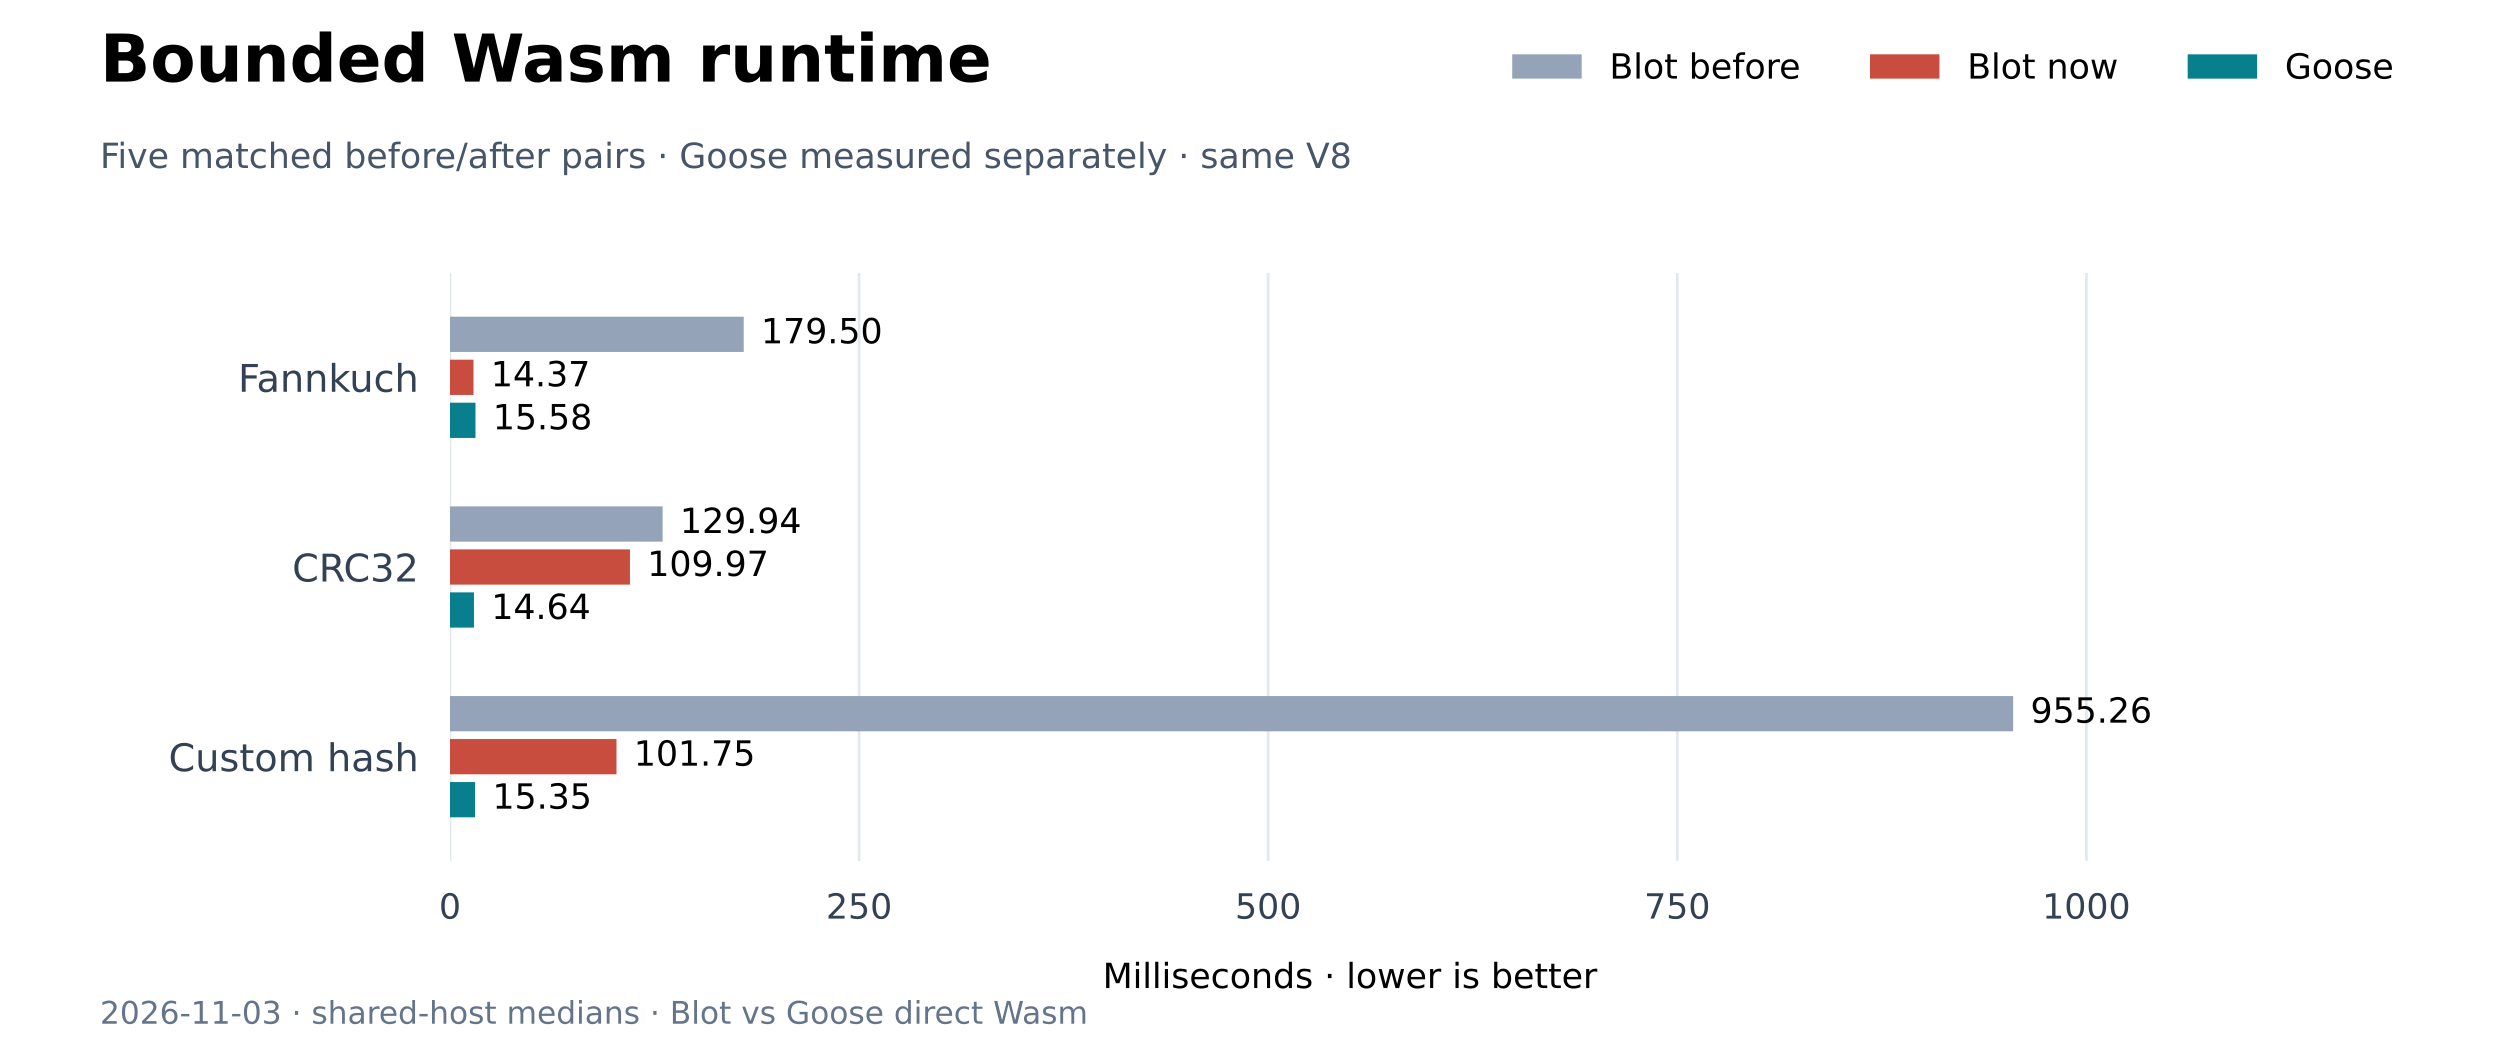
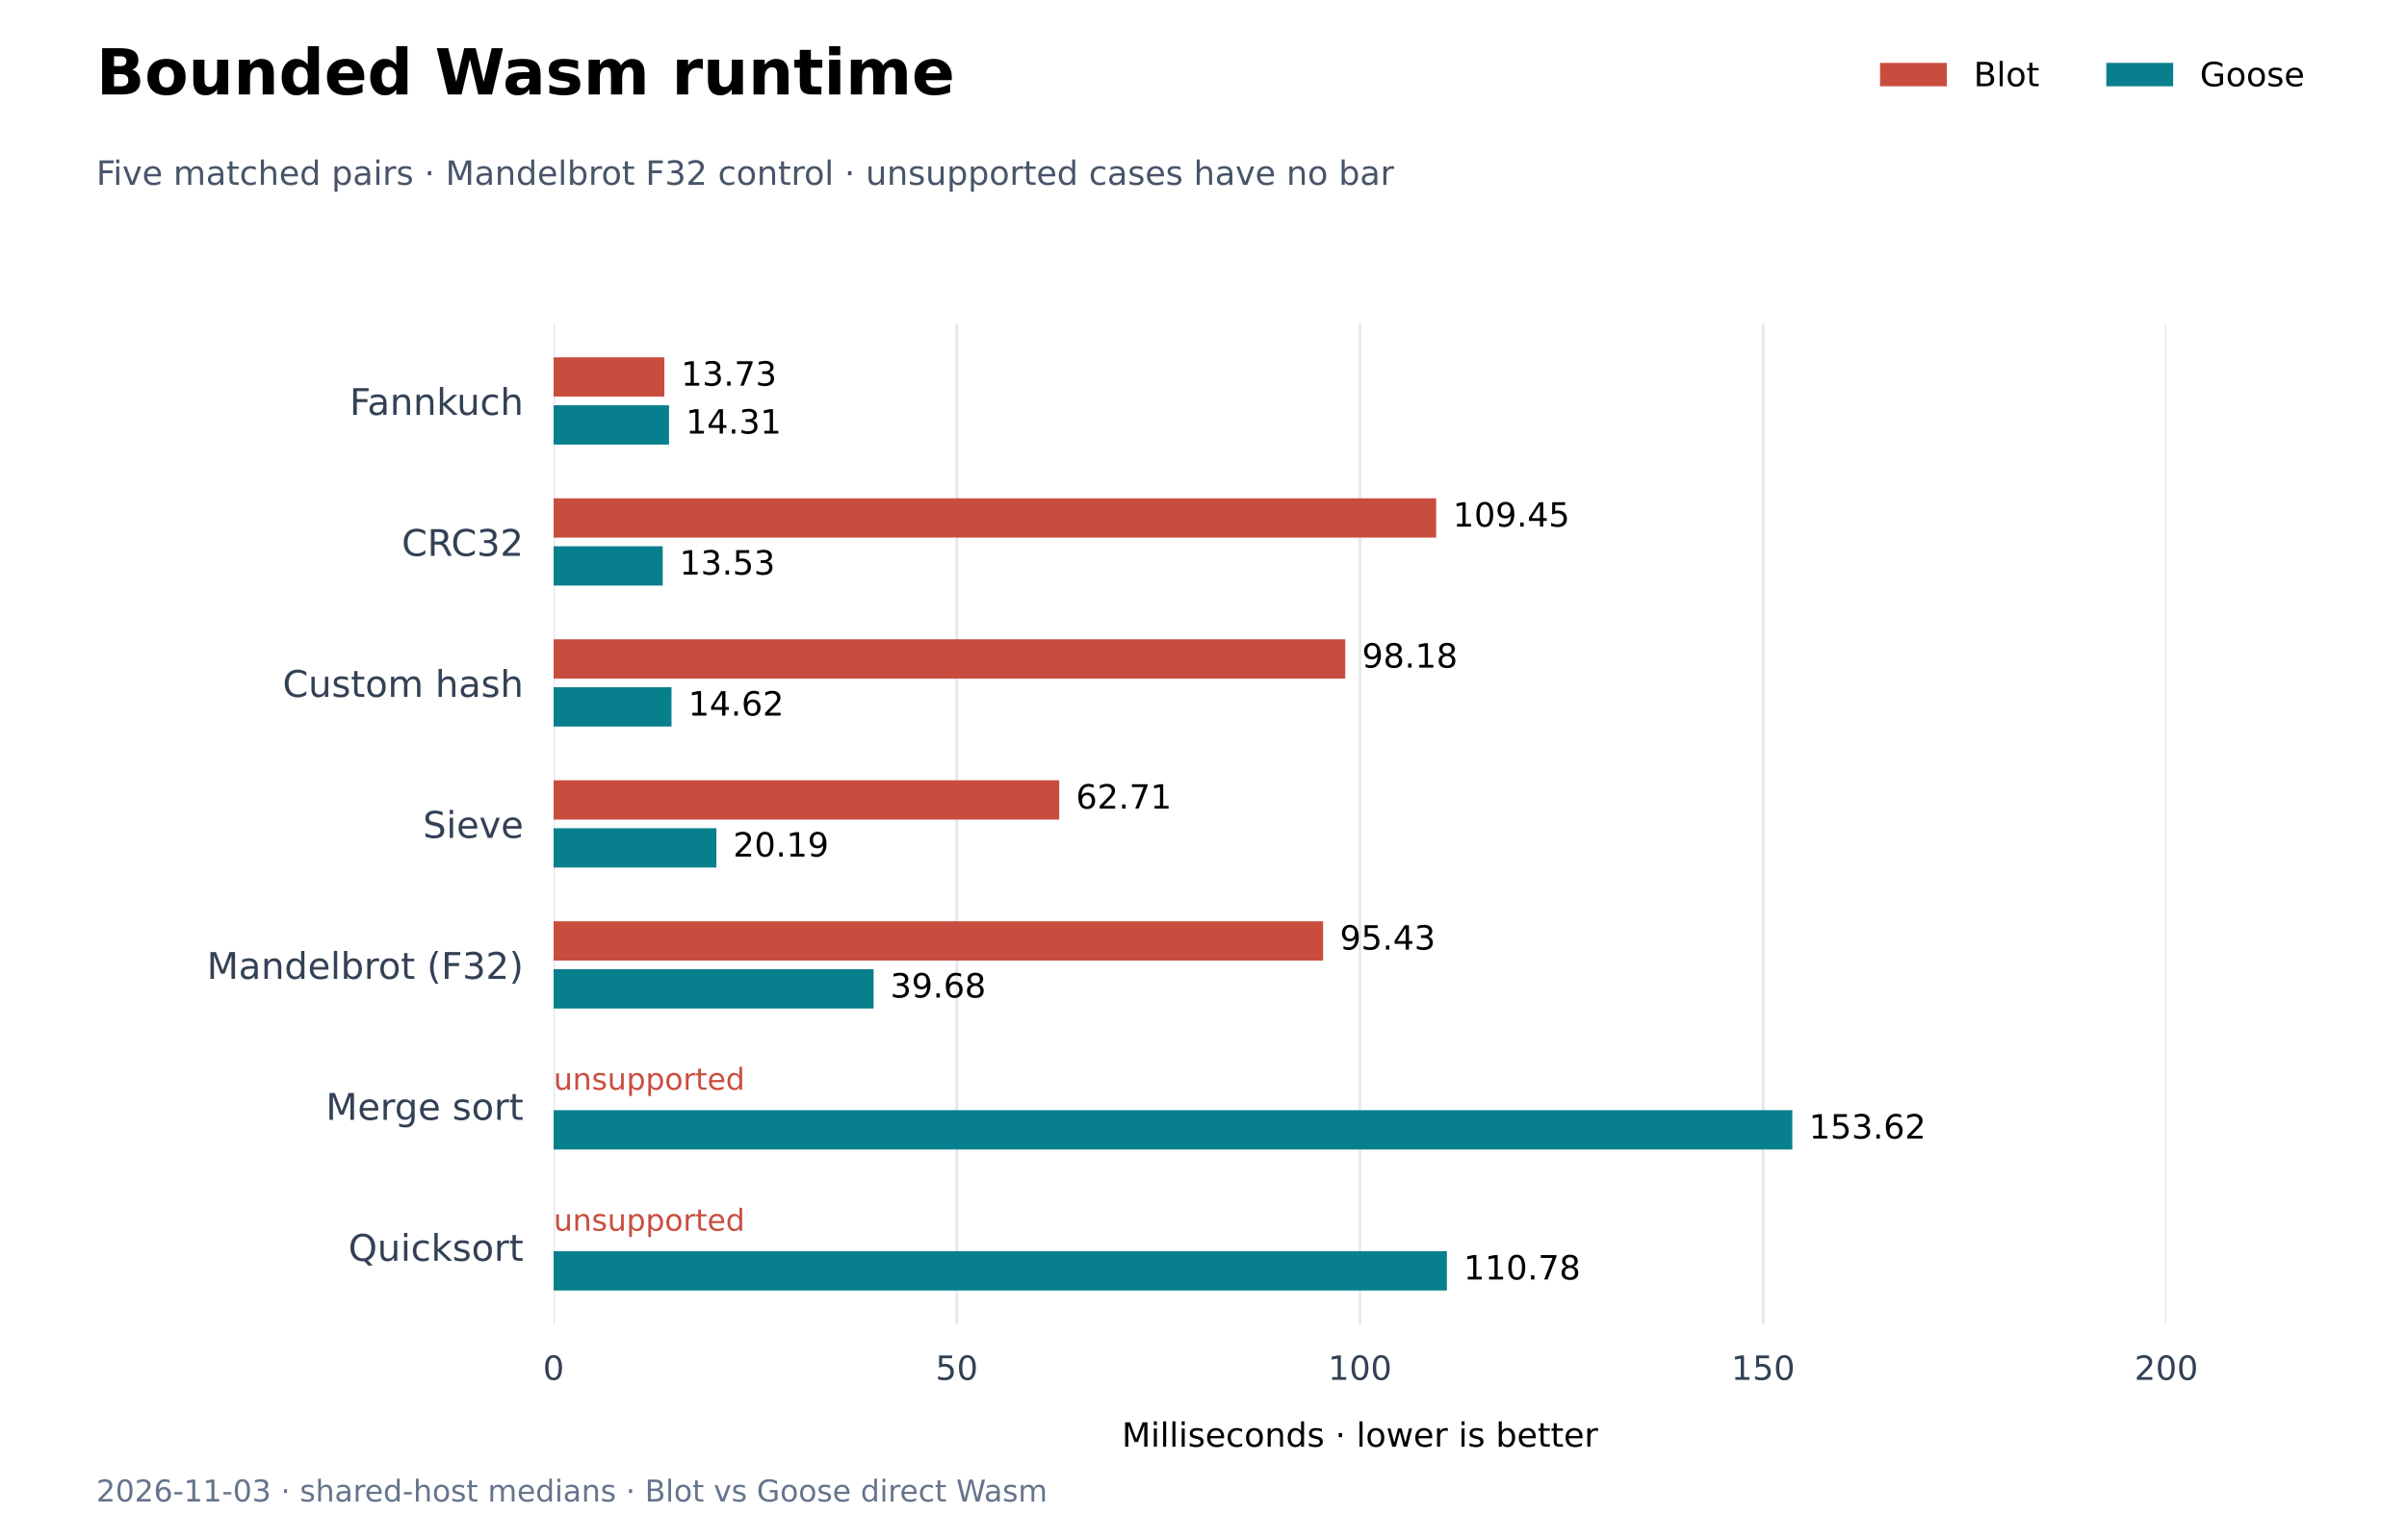
- <svg xmlns="http://www.w3.org/2000/svg" width="720pt" height="302.4pt" viewBox="0 0 720 302.4" version="1.1">
+ <svg xmlns="http://www.w3.org/2000/svg" width="720pt" height="460.8pt" viewBox="0 0 720 460.8" version="1.1">
  <defs>
    <style type="text/css">
    * {
      stroke-linejoin: round;
      stroke-linecap: butt;
    }
    </style>
  </defs>
  <g id="figure_1">
    <g id="patch_1">
-       <path d="M 0 302.4 L 720 302.4 L 720 0 L 0 0 z " style="fill: #ffffff" />
+       <path d="M 0 460.8 L 720 460.8 L 720 0 L 0 0 z " style="fill: #ffffff" />
    </g>
    <g id="axes_1">
      <g id="patch_2">
-         <path d="M 129.6 247.968 L 648 247.968 L 648 78.624 L 129.6 78.624 z " style="fill: #ffffff" />
+         <path d="M 165.6 396.288 L 648 396.288 L 648 96.768 L 165.6 96.768 z " style="fill: #ffffff" />
      </g>
      <g id="matplotlib.axis_1">
        <g id="xtick_1">
          <g id="line2d_1">
-             <path d="M 129.6 247.968 L 129.6 78.624 " clip-path="url(#pb34b5c2c9b)" style="fill: none; stroke: #e2e8f0; stroke-width: 0.8; stroke-linecap: square" />
+             <path d="M 165.6 396.288 L 165.6 96.768 " clip-path="url(#p71973d074f)" style="fill: none; stroke: #e2e8f0; stroke-width: 0.8; stroke-linecap: square" />
          </g>
          <g id="line2d_2" />
          <g id="text_1">
-             <text style="font-size: 10px; font-family: 'DejaVu Sans', 'Bitstream Vera Sans', 'Computer Modern Sans Serif', 'Lucida Grande', 'Verdana', 'Geneva', 'Lucid', 'Arial', 'Helvetica', 'Avant Garde', sans-serif; text-anchor: middle; fill: #334155" x="129.6" y="264.566" transform="rotate(-0 129.6 264.5657)">0</text>
+             <text style="font-size: 10px; font-family: 'DejaVu Sans', 'Bitstream Vera Sans', 'Computer Modern Sans Serif', 'Lucida Grande', 'Verdana', 'Geneva', 'Lucid', 'Arial', 'Helvetica', 'Avant Garde', sans-serif; text-anchor: middle; fill: #334155" x="165.6" y="412.886" transform="rotate(-0 165.6 412.8857)">0</text>
          </g>
        </g>
        <g id="xtick_2">
          <g id="line2d_3">
-             <path d="M 247.418 247.968 L 247.418 78.624 " clip-path="url(#pb34b5c2c9b)" style="fill: none; stroke: #e2e8f0; stroke-width: 0.8; stroke-linecap: square" />
+             <path d="M 286.2 396.288 L 286.2 96.768 " clip-path="url(#p71973d074f)" style="fill: none; stroke: #e2e8f0; stroke-width: 0.8; stroke-linecap: square" />
          </g>
          <g id="line2d_4" />
          <g id="text_2">
-             <text style="font-size: 10px; font-family: 'DejaVu Sans', 'Bitstream Vera Sans', 'Computer Modern Sans Serif', 'Lucida Grande', 'Verdana', 'Geneva', 'Lucid', 'Arial', 'Helvetica', 'Avant Garde', sans-serif; text-anchor: middle; fill: #334155" x="247.418" y="264.566" transform="rotate(-0 247.4182 264.5657)">250</text>
+             <text style="font-size: 10px; font-family: 'DejaVu Sans', 'Bitstream Vera Sans', 'Computer Modern Sans Serif', 'Lucida Grande', 'Verdana', 'Geneva', 'Lucid', 'Arial', 'Helvetica', 'Avant Garde', sans-serif; text-anchor: middle; fill: #334155" x="286.2" y="412.886" transform="rotate(-0 286.2 412.8857)">50</text>
          </g>
        </g>
        <g id="xtick_3">
          <g id="line2d_5">
-             <path d="M 365.236 247.968 L 365.236 78.624 " clip-path="url(#pb34b5c2c9b)" style="fill: none; stroke: #e2e8f0; stroke-width: 0.8; stroke-linecap: square" />
+             <path d="M 406.8 396.288 L 406.8 96.768 " clip-path="url(#p71973d074f)" style="fill: none; stroke: #e2e8f0; stroke-width: 0.8; stroke-linecap: square" />
          </g>
          <g id="line2d_6" />
          <g id="text_3">
-             <text style="font-size: 10px; font-family: 'DejaVu Sans', 'Bitstream Vera Sans', 'Computer Modern Sans Serif', 'Lucida Grande', 'Verdana', 'Geneva', 'Lucid', 'Arial', 'Helvetica', 'Avant Garde', sans-serif; text-anchor: middle; fill: #334155" x="365.236" y="264.566" transform="rotate(-0 365.2364 264.5657)">500</text>
+             <text style="font-size: 10px; font-family: 'DejaVu Sans', 'Bitstream Vera Sans', 'Computer Modern Sans Serif', 'Lucida Grande', 'Verdana', 'Geneva', 'Lucid', 'Arial', 'Helvetica', 'Avant Garde', sans-serif; text-anchor: middle; fill: #334155" x="406.8" y="412.886" transform="rotate(-0 406.8 412.8857)">100</text>
          </g>
        </g>
        <g id="xtick_4">
          <g id="line2d_7">
-             <path d="M 483.055 247.968 L 483.055 78.624 " clip-path="url(#pb34b5c2c9b)" style="fill: none; stroke: #e2e8f0; stroke-width: 0.8; stroke-linecap: square" />
+             <path d="M 527.4 396.288 L 527.4 96.768 " clip-path="url(#p71973d074f)" style="fill: none; stroke: #e2e8f0; stroke-width: 0.8; stroke-linecap: square" />
          </g>
          <g id="line2d_8" />
          <g id="text_4">
-             <text style="font-size: 10px; font-family: 'DejaVu Sans', 'Bitstream Vera Sans', 'Computer Modern Sans Serif', 'Lucida Grande', 'Verdana', 'Geneva', 'Lucid', 'Arial', 'Helvetica', 'Avant Garde', sans-serif; text-anchor: middle; fill: #334155" x="483.055" y="264.566" transform="rotate(-0 483.0545 264.5657)">750</text>
+             <text style="font-size: 10px; font-family: 'DejaVu Sans', 'Bitstream Vera Sans', 'Computer Modern Sans Serif', 'Lucida Grande', 'Verdana', 'Geneva', 'Lucid', 'Arial', 'Helvetica', 'Avant Garde', sans-serif; text-anchor: middle; fill: #334155" x="527.4" y="412.886" transform="rotate(-0 527.4 412.8857)">150</text>
          </g>
        </g>
        <g id="xtick_5">
          <g id="line2d_9">
-             <path d="M 600.873 247.968 L 600.873 78.624 " clip-path="url(#pb34b5c2c9b)" style="fill: none; stroke: #e2e8f0; stroke-width: 0.8; stroke-linecap: square" />
+             <path d="M 648 396.288 L 648 96.768 " clip-path="url(#p71973d074f)" style="fill: none; stroke: #e2e8f0; stroke-width: 0.8; stroke-linecap: square" />
          </g>
          <g id="line2d_10" />
          <g id="text_5">
-             <text style="font-size: 10px; font-family: 'DejaVu Sans', 'Bitstream Vera Sans', 'Computer Modern Sans Serif', 'Lucida Grande', 'Verdana', 'Geneva', 'Lucid', 'Arial', 'Helvetica', 'Avant Garde', sans-serif; text-anchor: middle; fill: #334155" x="600.873" y="264.566" transform="rotate(-0 600.8727 264.5657)">1000</text>
+             <text style="font-size: 10px; font-family: 'DejaVu Sans', 'Bitstream Vera Sans', 'Computer Modern Sans Serif', 'Lucida Grande', 'Verdana', 'Geneva', 'Lucid', 'Arial', 'Helvetica', 'Avant Garde', sans-serif; text-anchor: middle; fill: #334155" x="648" y="412.886" transform="rotate(-0 648 412.8857)">200</text>
          </g>
        </g>
        <g id="text_6">
-           <text style="font-size: 10px; font-family: 'DejaVu Sans', 'Bitstream Vera Sans', 'Computer Modern Sans Serif', 'Lucida Grande', 'Verdana', 'Geneva', 'Lucid', 'Arial', 'Helvetica', 'Avant Garde', sans-serif; text-anchor: middle" x="388.8" y="284.566" transform="rotate(-0 388.8 284.5664)">Milliseconds · lower is better</text>
+           <text style="font-size: 10px; font-family: 'DejaVu Sans', 'Bitstream Vera Sans', 'Computer Modern Sans Serif', 'Lucida Grande', 'Verdana', 'Geneva', 'Lucid', 'Arial', 'Helvetica', 'Avant Garde', sans-serif; text-anchor: middle" x="406.8" y="432.886" transform="rotate(-0 406.8 432.8864)">Milliseconds · lower is better</text>
        </g>
      </g>
      <g id="matplotlib.axis_2">
        <g id="ytick_1">
          <g id="line2d_11" />
          <g id="text_7">
-             <text style="font-size: 11px; font-family: 'DejaVu Sans', 'Bitstream Vera Sans', 'Computer Modern Sans Serif', 'Lucida Grande', 'Verdana', 'Geneva', 'Lucid', 'Arial', 'Helvetica', 'Avant Garde', sans-serif; text-anchor: end; fill: #334155" x="120.6" y="112.848" transform="rotate(-0 120.6 112.848)">Fannkuch</text>
+             <text style="font-size: 11px; font-family: 'DejaVu Sans', 'Bitstream Vera Sans', 'Computer Modern Sans Serif', 'Lucida Grande', 'Verdana', 'Geneva', 'Lucid', 'Arial', 'Helvetica', 'Avant Garde', sans-serif; text-anchor: end; fill: #334155" x="156.6" y="124.149" transform="rotate(-0 156.6 124.1494)">Fannkuch</text>
          </g>
        </g>
        <g id="ytick_2">
          <g id="line2d_12" />
          <g id="text_8">
-             <text style="font-size: 11px; font-family: 'DejaVu Sans', 'Bitstream Vera Sans', 'Computer Modern Sans Serif', 'Lucida Grande', 'Verdana', 'Geneva', 'Lucid', 'Arial', 'Helvetica', 'Avant Garde', sans-serif; text-anchor: end; fill: #334155" x="120.6" y="167.475" transform="rotate(-0 120.6 167.4747)">CRC32</text>
+             <text style="font-size: 11px; font-family: 'DejaVu Sans', 'Bitstream Vera Sans', 'Computer Modern Sans Serif', 'Lucida Grande', 'Verdana', 'Geneva', 'Lucid', 'Arial', 'Helvetica', 'Avant Garde', sans-serif; text-anchor: end; fill: #334155" x="156.6" y="166.335" transform="rotate(-0 156.6 166.3349)">CRC32</text>
          </g>
        </g>
        <g id="ytick_3">
          <g id="line2d_13" />
          <g id="text_9">
-             <text style="font-size: 11px; font-family: 'DejaVu Sans', 'Bitstream Vera Sans', 'Computer Modern Sans Serif', 'Lucida Grande', 'Verdana', 'Geneva', 'Lucid', 'Arial', 'Helvetica', 'Avant Garde', sans-serif; text-anchor: end; fill: #334155" x="120.6" y="222.102" transform="rotate(-0 120.6 222.1022)">Custom hash</text>
+             <text style="font-size: 11px; font-family: 'DejaVu Sans', 'Bitstream Vera Sans', 'Computer Modern Sans Serif', 'Lucida Grande', 'Verdana', 'Geneva', 'Lucid', 'Arial', 'Helvetica', 'Avant Garde', sans-serif; text-anchor: end; fill: #334155" x="156.6" y="208.521" transform="rotate(-0 156.6 208.5212)">Custom hash</text>
+           </g>
+         </g>
+         <g id="ytick_4">
+           <g id="line2d_14" />
+           <g id="text_10">
+             <text style="font-size: 11px; font-family: 'DejaVu Sans', 'Bitstream Vera Sans', 'Computer Modern Sans Serif', 'Lucida Grande', 'Verdana', 'Geneva', 'Lucid', 'Arial', 'Helvetica', 'Avant Garde', sans-serif; text-anchor: end; fill: #334155" x="156.6" y="250.707" transform="rotate(-0 156.6 250.7071)">Sieve</text>
+           </g>
+         </g>
+         <g id="ytick_5">
+           <g id="line2d_15" />
+           <g id="text_11">
+             <text style="font-size: 11px; font-family: 'DejaVu Sans', 'Bitstream Vera Sans', 'Computer Modern Sans Serif', 'Lucida Grande', 'Verdana', 'Geneva', 'Lucid', 'Arial', 'Helvetica', 'Avant Garde', sans-serif; text-anchor: end; fill: #334155" x="156.6" y="292.893" transform="rotate(-0 156.6 292.8931)">Mandelbrot (F32)</text>
+           </g>
+         </g>
+         <g id="ytick_6">
+           <g id="line2d_16" />
+           <g id="text_12">
+             <text style="font-size: 11px; font-family: 'DejaVu Sans', 'Bitstream Vera Sans', 'Computer Modern Sans Serif', 'Lucida Grande', 'Verdana', 'Geneva', 'Lucid', 'Arial', 'Helvetica', 'Avant Garde', sans-serif; text-anchor: end; fill: #334155" x="156.6" y="335.079" transform="rotate(-0 156.6 335.0785)">Merge sort</text>
+           </g>
+         </g>
+         <g id="ytick_7">
+           <g id="line2d_17" />
+           <g id="text_13">
+             <text style="font-size: 11px; font-family: 'DejaVu Sans', 'Bitstream Vera Sans', 'Computer Modern Sans Serif', 'Lucida Grande', 'Verdana', 'Geneva', 'Lucid', 'Arial', 'Helvetica', 'Avant Garde', sans-serif; text-anchor: end; fill: #334155" x="156.6" y="377.265" transform="rotate(-0 156.6 377.2649)">Quicksort</text>
          </g>
        </g>
      </g>
      <g id="patch_3">
-         <path d="M 129.6 91.21 L 214.192 91.21 L 214.192 101.363 L 129.6 101.363 z " clip-path="url(#pb34b5c2c9b)" style="fill: #94a3b8" />
+         <path d="M 165.6 106.918 L 198.722 106.918 L 198.722 118.679 L 165.6 118.679 z " clip-path="url(#p71973d074f)" style="fill: #c94d3f" />
      </g>
      <g id="patch_4">
-         <path d="M 129.6 145.837 L 190.837 145.837 L 190.837 155.991 L 129.6 155.991 z " clip-path="url(#pb34b5c2c9b)" style="fill: #94a3b8" />
+         <path d="M 165.6 149.104 L 429.592 149.104 L 429.592 160.865 L 165.6 160.865 z " clip-path="url(#p71973d074f)" style="fill: #c94d3f" />
      </g>
      <g id="patch_5">
-         <path d="M 129.6 200.464 L 579.788 200.464 L 579.788 210.618 L 129.6 210.618 z " clip-path="url(#pb34b5c2c9b)" style="fill: #94a3b8" />
+         <path d="M 165.6 191.29 L 402.407 191.29 L 402.407 203.051 L 165.6 203.051 z " clip-path="url(#p71973d074f)" style="fill: #c94d3f" />
      </g>
      <g id="patch_6">
-         <path d="M 129.6 103.592 L 136.372 103.592 L 136.372 113.746 L 129.6 113.746 z " clip-path="url(#pb34b5c2c9b)" style="fill: #c94d3f" />
+         <path d="M 165.6 233.476 L 316.853 233.476 L 316.853 245.237 L 165.6 245.237 z " clip-path="url(#p71973d074f)" style="fill: #c94d3f" />
      </g>
      <g id="patch_7">
-         <path d="M 129.6 158.219 L 181.427 158.219 L 181.427 168.373 L 129.6 168.373 z " clip-path="url(#pb34b5c2c9b)" style="fill: #c94d3f" />
+         <path d="M 165.6 275.662 L 395.781 275.662 L 395.781 287.423 L 165.6 287.423 z " clip-path="url(#p71973d074f)" style="fill: #c94d3f" />
      </g>
      <g id="patch_8">
-         <path d="M 129.6 212.846 L 177.551 212.846 L 177.551 223 L 129.6 223 z " clip-path="url(#pb34b5c2c9b)" style="fill: #c94d3f" />
+         <path d="M 165.6 121.261 L 200.125 121.261 L 200.125 133.023 L 165.6 133.023 z " clip-path="url(#p71973d074f)" style="fill: #087f8c" />
      </g>
      <g id="patch_9">
-         <path d="M 129.6 115.974 L 136.94 115.974 L 136.94 126.128 L 129.6 126.128 z " clip-path="url(#pb34b5c2c9b)" style="fill: #087f8c" />
+         <path d="M 165.6 163.447 L 198.241 163.447 L 198.241 175.208 L 165.6 175.208 z " clip-path="url(#p71973d074f)" style="fill: #087f8c" />
      </g>
      <g id="patch_10">
-         <path d="M 129.6 170.601 L 136.502 170.601 L 136.502 180.755 L 129.6 180.755 z " clip-path="url(#pb34b5c2c9b)" style="fill: #087f8c" />
+         <path d="M 165.6 205.633 L 200.866 205.633 L 200.866 217.394 L 165.6 217.394 z " clip-path="url(#p71973d074f)" style="fill: #087f8c" />
      </g>
      <g id="patch_11">
-         <path d="M 129.6 225.229 L 136.835 225.229 L 136.835 235.382 L 129.6 235.382 z " clip-path="url(#pb34b5c2c9b)" style="fill: #087f8c" />
-       </g>
-       <g id="text_10">
-         <text style="font-size: 10px; font-family: 'DejaVu Sans', 'Bitstream Vera Sans', 'Computer Modern Sans Serif', 'Lucida Grande', 'Verdana', 'Geneva', 'Lucid', 'Arial', 'Helvetica', 'Avant Garde', sans-serif; text-anchor: start" x="219.192" y="98.884" transform="rotate(-0 219.1919 98.88442)">179.50</text>
-       </g>
-       <g id="text_11">
-         <text style="font-size: 10px; font-family: 'DejaVu Sans', 'Bitstream Vera Sans', 'Computer Modern Sans Serif', 'Lucida Grande', 'Verdana', 'Geneva', 'Lucid', 'Arial', 'Helvetica', 'Avant Garde', sans-serif; text-anchor: start" x="195.837" y="153.512" transform="rotate(-0 195.8371 153.5115)">129.94</text>
-       </g>
-       <g id="text_12">
-         <text style="font-size: 10px; font-family: 'DejaVu Sans', 'Bitstream Vera Sans', 'Computer Modern Sans Serif', 'Lucida Grande', 'Verdana', 'Geneva', 'Lucid', 'Arial', 'Helvetica', 'Avant Garde', sans-serif; text-anchor: start" x="584.788" y="208.139" transform="rotate(-0 584.7877 208.1386)">955.26</text>
-       </g>
-       <g id="text_13">
-         <text style="font-size: 10px; font-family: 'DejaVu Sans', 'Bitstream Vera Sans', 'Computer Modern Sans Serif', 'Lucida Grande', 'Verdana', 'Geneva', 'Lucid', 'Arial', 'Helvetica', 'Avant Garde', sans-serif; text-anchor: start" x="141.372" y="111.267" transform="rotate(-0 141.3722 111.2666)">14.37</text>
+         <path d="M 165.6 247.819 L 214.305 247.819 L 214.305 259.58 L 165.6 259.58 z " clip-path="url(#p71973d074f)" style="fill: #087f8c" />
+       </g>
+       <g id="patch_12">
+         <path d="M 165.6 290.005 L 261.313 290.005 L 261.313 301.766 L 165.6 301.766 z " clip-path="url(#p71973d074f)" style="fill: #087f8c" />
+       </g>
+       <g id="patch_13">
+         <path d="M 165.6 332.191 L 536.133 332.191 L 536.133 343.952 L 165.6 343.952 z " clip-path="url(#p71973d074f)" style="fill: #087f8c" />
+       </g>
+       <g id="patch_14">
+         <path d="M 165.6 374.377 L 432.808 374.377 L 432.808 386.138 L 165.6 386.138 z " clip-path="url(#p71973d074f)" style="fill: #087f8c" />
      </g>
      <g id="text_14">
-         <text style="font-size: 10px; font-family: 'DejaVu Sans', 'Bitstream Vera Sans', 'Computer Modern Sans Serif', 'Lucida Grande', 'Verdana', 'Geneva', 'Lucid', 'Arial', 'Helvetica', 'Avant Garde', sans-serif; text-anchor: start" x="186.427" y="165.894" transform="rotate(-0 186.4275 165.8937)">109.97</text>
+         <text style="font-size: 9px; font-family: 'DejaVu Sans', 'Bitstream Vera Sans', 'Computer Modern Sans Serif', 'Lucida Grande', 'Verdana', 'Geneva', 'Lucid', 'Arial', 'Helvetica', 'Avant Garde', sans-serif; text-anchor: start; fill: #c94d3f" x="165.6" y="326.066" transform="rotate(-0 165.6 326.0665)">unsupported</text>
      </g>
      <g id="text_15">
-         <text style="font-size: 10px; font-family: 'DejaVu Sans', 'Bitstream Vera Sans', 'Computer Modern Sans Serif', 'Lucida Grande', 'Verdana', 'Geneva', 'Lucid', 'Arial', 'Helvetica', 'Avant Garde', sans-serif; text-anchor: start" x="182.551" y="220.521" transform="rotate(-0 182.5509 220.5208)">101.75</text>
+         <text style="font-size: 9px; font-family: 'DejaVu Sans', 'Bitstream Vera Sans', 'Computer Modern Sans Serif', 'Lucida Grande', 'Verdana', 'Geneva', 'Lucid', 'Arial', 'Helvetica', 'Avant Garde', sans-serif; text-anchor: start; fill: #c94d3f" x="165.6" y="368.252" transform="rotate(-0 165.6 368.2524)">unsupported</text>
      </g>
      <g id="text_16">
-         <text style="font-size: 10px; font-family: 'DejaVu Sans', 'Bitstream Vera Sans', 'Computer Modern Sans Serif', 'Lucida Grande', 'Verdana', 'Geneva', 'Lucid', 'Arial', 'Helvetica', 'Avant Garde', sans-serif; text-anchor: start" x="141.94" y="123.649" transform="rotate(-0 141.9401 123.6487)">15.58</text>
+         <text style="font-size: 10px; font-family: 'DejaVu Sans', 'Bitstream Vera Sans', 'Computer Modern Sans Serif', 'Lucida Grande', 'Verdana', 'Geneva', 'Lucid', 'Arial', 'Helvetica', 'Avant Garde', sans-serif; text-anchor: start" x="203.722" y="115.396" transform="rotate(-0 203.7224 115.3963)">13.73</text>
      </g>
      <g id="text_17">
-         <text style="font-size: 10px; font-family: 'DejaVu Sans', 'Bitstream Vera Sans', 'Computer Modern Sans Serif', 'Lucida Grande', 'Verdana', 'Geneva', 'Lucid', 'Arial', 'Helvetica', 'Avant Garde', sans-serif; text-anchor: start" x="141.502" y="178.276" transform="rotate(-0 141.5016 178.2758)">14.64</text>
+         <text style="font-size: 10px; font-family: 'DejaVu Sans', 'Bitstream Vera Sans', 'Computer Modern Sans Serif', 'Lucida Grande', 'Verdana', 'Geneva', 'Lucid', 'Arial', 'Helvetica', 'Avant Garde', sans-serif; text-anchor: start" x="434.592" y="157.582" transform="rotate(-0 434.5925 157.5822)">109.45</text>
      </g>
      <g id="text_18">
-         <text style="font-size: 10px; font-family: 'DejaVu Sans', 'Bitstream Vera Sans', 'Computer Modern Sans Serif', 'Lucida Grande', 'Verdana', 'Geneva', 'Lucid', 'Arial', 'Helvetica', 'Avant Garde', sans-serif; text-anchor: start" x="141.835" y="232.903" transform="rotate(-0 141.8351 232.9029)">15.35</text>
-       </g>
-     </g>
-     <g id="text_19">
-       <text style="font-weight: 700; font-size: 19px; font-family: 'DejaVu Sans', 'Bitstream Vera Sans', 'Computer Modern Sans Serif', 'Lucida Grande', 'Verdana', 'Geneva', 'Lucid', 'Arial', 'Helvetica', 'Avant Garde', sans-serif; text-anchor: start" x="28.8" y="23.509" transform="rotate(-0 28.8 23.50903)">Bounded Wasm runtime</text>
-     </g>
-     <g id="text_20">
-       <text style="font-size: 10px; font-family: 'DejaVu Sans', 'Bitstream Vera Sans', 'Computer Modern Sans Serif', 'Lucida Grande', 'Verdana', 'Geneva', 'Lucid', 'Arial', 'Helvetica', 'Avant Garde', sans-serif; text-anchor: start; fill: #475569" x="28.8" y="48.384" transform="rotate(-0 28.8 48.384)">Five matched before/after pairs · Goose measured separately · same V8</text>
-     </g>
-     <g id="text_21">
-       <text style="font-size: 9px; font-family: 'DejaVu Sans', 'Bitstream Vera Sans', 'Computer Modern Sans Serif', 'Lucida Grande', 'Verdana', 'Geneva', 'Lucid', 'Arial', 'Helvetica', 'Avant Garde', sans-serif; text-anchor: start; fill: #64748b" x="28.8" y="294.84" transform="rotate(-0 28.8 294.84)">2026-11-03 · shared-host medians · Blot vs Goose direct Wasm</text>
+         <text style="font-size: 10px; font-family: 'DejaVu Sans', 'Bitstream Vera Sans', 'Computer Modern Sans Serif', 'Lucida Grande', 'Verdana', 'Geneva', 'Lucid', 'Arial', 'Helvetica', 'Avant Garde', sans-serif; text-anchor: start" x="407.407" y="199.768" transform="rotate(-0 407.4066 199.7681)">98.18</text>
+       </g>
+       <g id="text_19">
+         <text style="font-size: 10px; font-family: 'DejaVu Sans', 'Bitstream Vera Sans', 'Computer Modern Sans Serif', 'Lucida Grande', 'Verdana', 'Geneva', 'Lucid', 'Arial', 'Helvetica', 'Avant Garde', sans-serif; text-anchor: start" x="321.853" y="241.954" transform="rotate(-0 321.8525 241.9541)">62.71</text>
+       </g>
+       <g id="text_20">
+         <text style="font-size: 10px; font-family: 'DejaVu Sans', 'Bitstream Vera Sans', 'Computer Modern Sans Serif', 'Lucida Grande', 'Verdana', 'Geneva', 'Lucid', 'Arial', 'Helvetica', 'Avant Garde', sans-serif; text-anchor: start" x="400.781" y="284.14" transform="rotate(-0 400.7806 284.14)">95.43</text>
+       </g>
+       <g id="text_21">
+         <text style="font-size: 10px; font-family: 'DejaVu Sans', 'Bitstream Vera Sans', 'Computer Modern Sans Serif', 'Lucida Grande', 'Verdana', 'Geneva', 'Lucid', 'Arial', 'Helvetica', 'Avant Garde', sans-serif; text-anchor: start" x="205.125" y="129.74" transform="rotate(-0 205.1248 129.7395)">14.31</text>
+       </g>
+       <g id="text_22">
+         <text style="font-size: 10px; font-family: 'DejaVu Sans', 'Bitstream Vera Sans', 'Computer Modern Sans Serif', 'Lucida Grande', 'Verdana', 'Geneva', 'Lucid', 'Arial', 'Helvetica', 'Avant Garde', sans-serif; text-anchor: start" x="203.241" y="171.925" transform="rotate(-0 203.2406 171.9254)">13.53</text>
+       </g>
+       <g id="text_23">
+         <text style="font-size: 10px; font-family: 'DejaVu Sans', 'Bitstream Vera Sans', 'Computer Modern Sans Serif', 'Lucida Grande', 'Verdana', 'Geneva', 'Lucid', 'Arial', 'Helvetica', 'Avant Garde', sans-serif; text-anchor: start" x="205.866" y="214.111" transform="rotate(-0 205.8658 214.1113)">14.62</text>
+       </g>
+       <g id="text_24">
+         <text style="font-size: 10px; font-family: 'DejaVu Sans', 'Bitstream Vera Sans', 'Computer Modern Sans Serif', 'Lucida Grande', 'Verdana', 'Geneva', 'Lucid', 'Arial', 'Helvetica', 'Avant Garde', sans-serif; text-anchor: start" x="219.305" y="256.297" transform="rotate(-0 219.3054 256.2973)">20.19</text>
+       </g>
+       <g id="text_25">
+         <text style="font-size: 10px; font-family: 'DejaVu Sans', 'Bitstream Vera Sans', 'Computer Modern Sans Serif', 'Lucida Grande', 'Verdana', 'Geneva', 'Lucid', 'Arial', 'Helvetica', 'Avant Garde', sans-serif; text-anchor: start" x="266.313" y="298.483" transform="rotate(-0 266.3131 298.4832)">39.68</text>
+       </g>
+       <g id="text_26">
+         <text style="font-size: 10px; font-family: 'DejaVu Sans', 'Bitstream Vera Sans', 'Computer Modern Sans Serif', 'Lucida Grande', 'Verdana', 'Geneva', 'Lucid', 'Arial', 'Helvetica', 'Avant Garde', sans-serif; text-anchor: start" x="541.133" y="340.669" transform="rotate(-0 541.133 340.6691)">153.62</text>
+       </g>
+       <g id="text_27">
+         <text style="font-size: 10px; font-family: 'DejaVu Sans', 'Bitstream Vera Sans', 'Computer Modern Sans Serif', 'Lucida Grande', 'Verdana', 'Geneva', 'Lucid', 'Arial', 'Helvetica', 'Avant Garde', sans-serif; text-anchor: start" x="437.808" y="382.855" transform="rotate(-0 437.8076 382.855)">110.78</text>
+       </g>
+     </g>
+     <g id="text_28">
+       <text style="font-weight: 700; font-size: 19px; font-family: 'DejaVu Sans', 'Bitstream Vera Sans', 'Computer Modern Sans Serif', 'Lucida Grande', 'Verdana', 'Geneva', 'Lucid', 'Arial', 'Helvetica', 'Avant Garde', sans-serif; text-anchor: start" x="28.8" y="28.261" transform="rotate(-0 28.8 28.26103)">Bounded Wasm runtime</text>
+     </g>
+     <g id="text_29">
+       <text style="font-size: 10px; font-family: 'DejaVu Sans', 'Bitstream Vera Sans', 'Computer Modern Sans Serif', 'Lucida Grande', 'Verdana', 'Geneva', 'Lucid', 'Arial', 'Helvetica', 'Avant Garde', sans-serif; text-anchor: start; fill: #475569" x="28.8" y="55.296" transform="rotate(-0 28.8 55.296)">Five matched pairs · Mandelbrot F32 control · unsupported cases have no bar</text>
+     </g>
+     <g id="text_30">
+       <text style="font-size: 9px; font-family: 'DejaVu Sans', 'Bitstream Vera Sans', 'Computer Modern Sans Serif', 'Lucida Grande', 'Verdana', 'Geneva', 'Lucid', 'Arial', 'Helvetica', 'Avant Garde', sans-serif; text-anchor: start; fill: #64748b" x="28.8" y="449.28" transform="rotate(-0 28.8 449.28)">2026-11-03 · shared-host medians · Blot vs Goose direct Wasm</text>
    </g>
    <g id="legend_1">
-       <g id="patch_12">
-         <path d="M 435.52 22.646 L 455.52 22.646 L 455.52 15.646 L 435.52 15.646 z " style="fill: #94a3b8" />
-       </g>
-       <g id="text_22">
-         <text style="font-size: 10px; font-family: 'DejaVu Sans', 'Bitstream Vera Sans', 'Computer Modern Sans Serif', 'Lucida Grande', 'Verdana', 'Geneva', 'Lucid', 'Arial', 'Helvetica', 'Avant Garde', sans-serif; text-anchor: start" x="463.52" y="22.646" transform="rotate(-0 463.5203 22.64644)">Blot before</text>
-       </g>
-       <g id="patch_13">
-         <path d="M 538.561 22.646 L 558.561 22.646 L 558.561 15.646 L 538.561 15.646 z " style="fill: #c94d3f" />
-       </g>
-       <g id="text_23">
-         <text style="font-size: 10px; font-family: 'DejaVu Sans', 'Bitstream Vera Sans', 'Computer Modern Sans Serif', 'Lucida Grande', 'Verdana', 'Geneva', 'Lucid', 'Arial', 'Helvetica', 'Avant Garde', sans-serif; text-anchor: start" x="566.561" y="22.646" transform="rotate(-0 566.5609 22.64644)">Blot now</text>
-       </g>
-       <g id="patch_14">
-         <path d="M 630.052 22.646 L 650.052 22.646 L 650.052 15.646 L 630.052 15.646 z " style="fill: #087f8c" />
-       </g>
-       <g id="text_24">
-         <text style="font-size: 10px; font-family: 'DejaVu Sans', 'Bitstream Vera Sans', 'Computer Modern Sans Serif', 'Lucida Grande', 'Verdana', 'Geneva', 'Lucid', 'Arial', 'Helvetica', 'Avant Garde', sans-serif; text-anchor: start" x="658.052" y="22.646" transform="rotate(-0 658.0516 22.64644)">Goose</text>
+       <g id="patch_15">
+         <path d="M 562.373 25.814 L 582.373 25.814 L 582.373 18.814 L 562.373 18.814 z " style="fill: #c94d3f" />
+       </g>
+       <g id="text_31">
+         <text style="font-size: 10px; font-family: 'DejaVu Sans', 'Bitstream Vera Sans', 'Computer Modern Sans Serif', 'Lucida Grande', 'Verdana', 'Geneva', 'Lucid', 'Arial', 'Helvetica', 'Avant Garde', sans-serif; text-anchor: start" x="590.373" y="25.814" transform="rotate(-0 590.3734 25.81444)">Blot</text>
+       </g>
+       <g id="patch_16">
+         <path d="M 630.052 25.814 L 650.052 25.814 L 650.052 18.814 L 630.052 18.814 z " style="fill: #087f8c" />
+       </g>
+       <g id="text_32">
+         <text style="font-size: 10px; font-family: 'DejaVu Sans', 'Bitstream Vera Sans', 'Computer Modern Sans Serif', 'Lucida Grande', 'Verdana', 'Geneva', 'Lucid', 'Arial', 'Helvetica', 'Avant Garde', sans-serif; text-anchor: start" x="658.052" y="25.814" transform="rotate(-0 658.0516 25.81444)">Goose</text>
      </g>
    </g>
  </g>
  <defs>
-     <clipPath id="pb34b5c2c9b">
-       <rect x="129.6" y="78.624" width="518.4" height="169.344" />
+     <clipPath id="p71973d074f">
+       <rect x="165.6" y="96.768" width="482.4" height="299.52" />
    </clipPath>
  </defs>
</svg>
